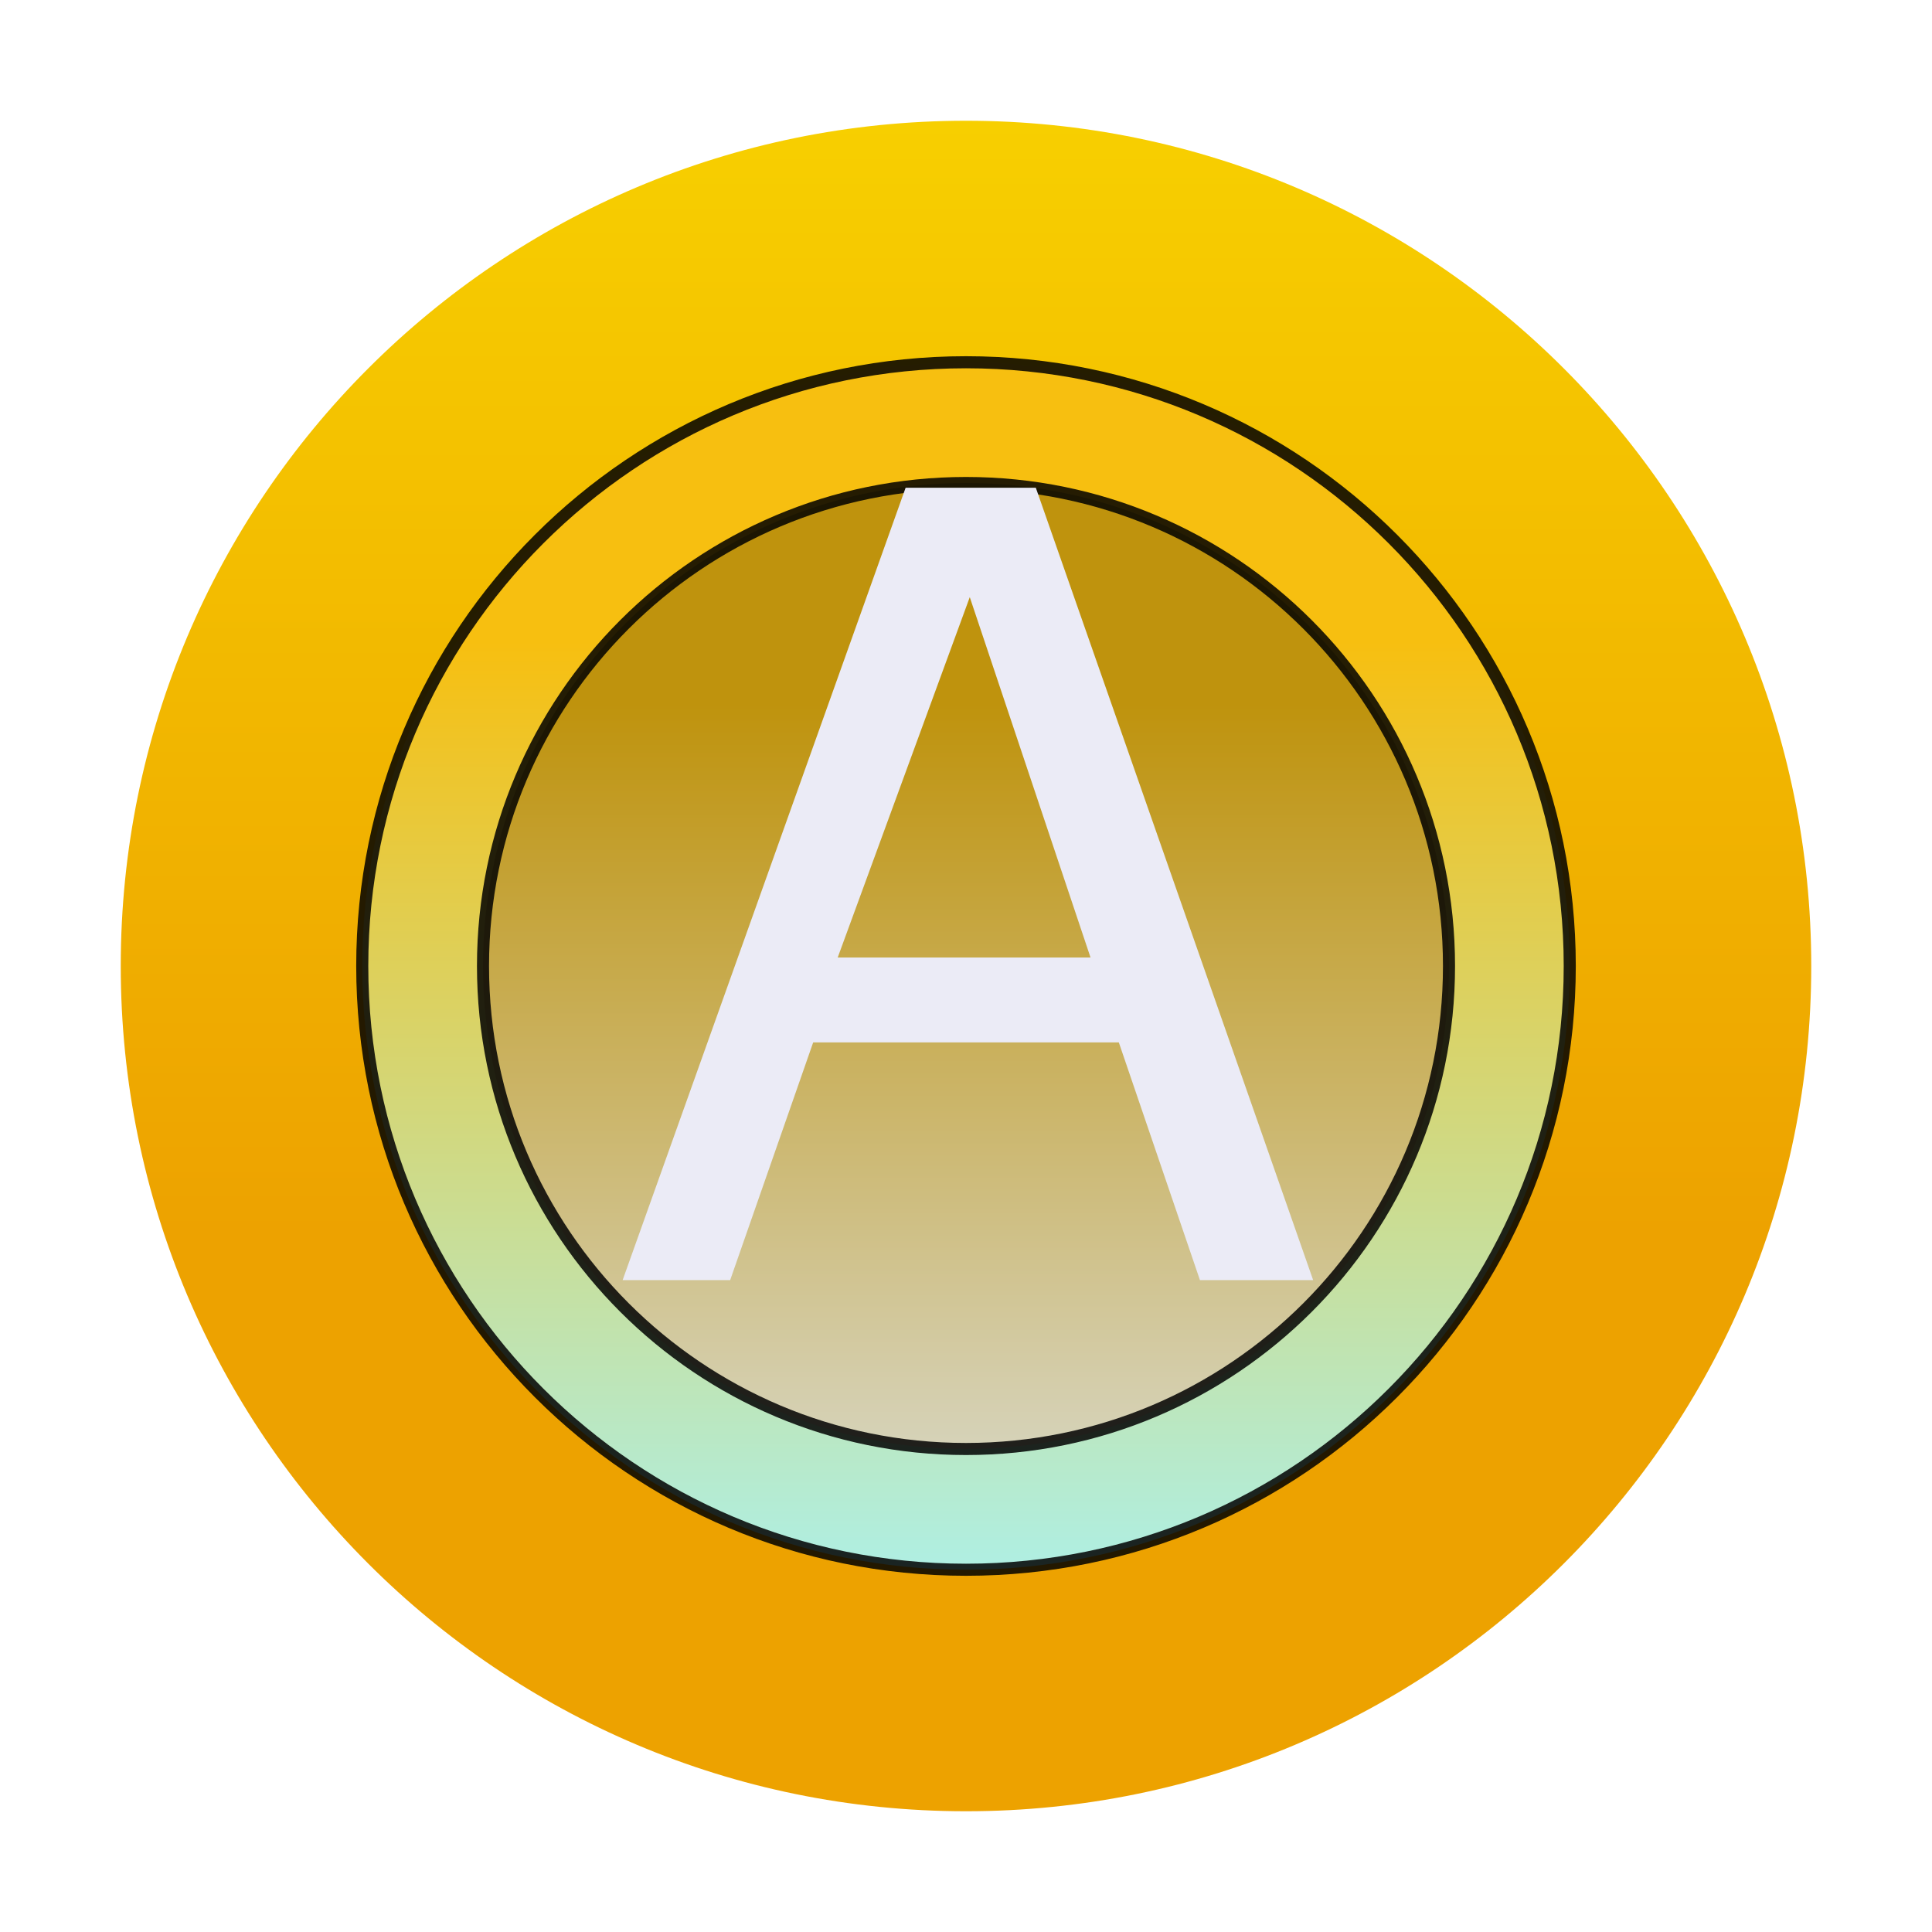
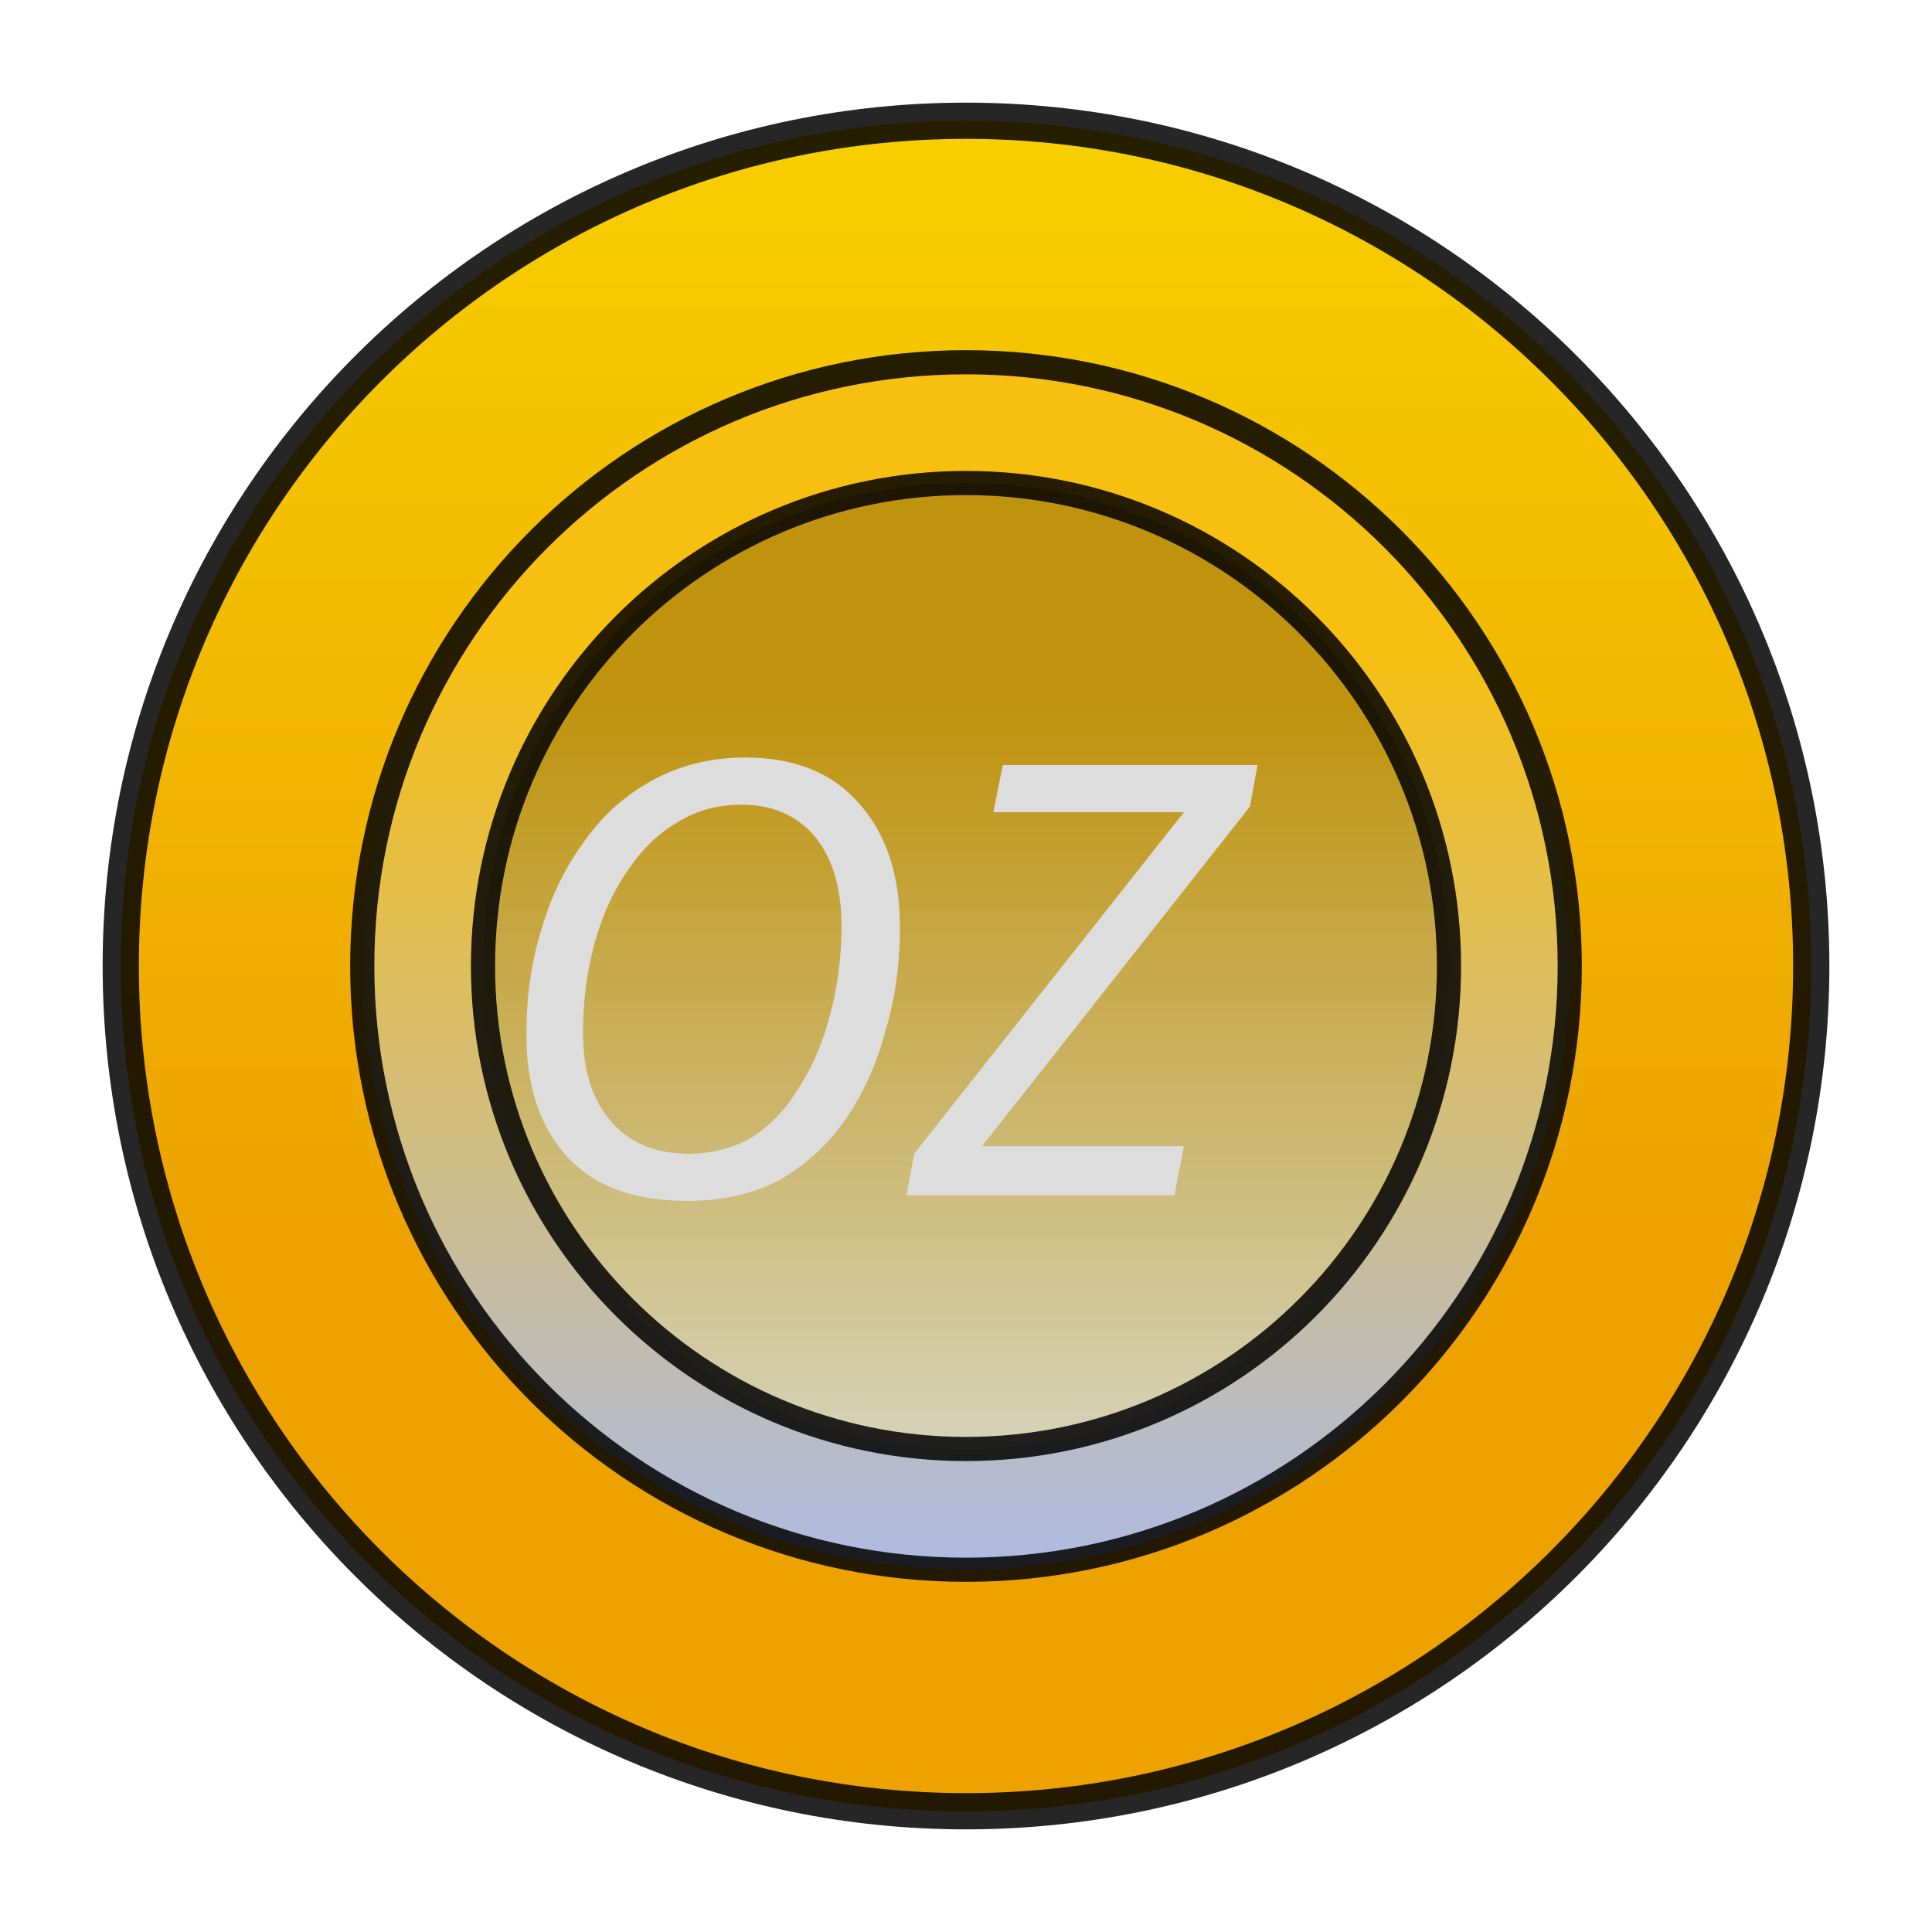
<svg xmlns="http://www.w3.org/2000/svg" width="16" height="16" viewBox="0 0 16 16">
  <defs>
    <linearGradient id="coinapluginicon-a" x1="50%" x2="50%" y1="0%" y2="65.836%">
      <stop offset="0%" stop-color="#F7CF00" />
      <stop offset="100%" stop-color="#EDA200" />
    </linearGradient>
    <linearGradient id="coinapluginicon-b" x1="50%" x2="50%" y1="23.084%" y2="100%">
      <stop offset="0%" stop-color="#F7BF10" />
-       <stop offset="100%" stop-color="#AFEFE3" />
+       <stop offset="100%" stop-color="#AFBBE3" />
    </linearGradient>
    <linearGradient id="coinapluginicon-c" x1="50%" x2="50%" y1="23.084%" y2="100%">
      <stop offset="0%" stop-color="#BF930D" />
      <stop offset="100%" stop-color="#D6D3BA" />
    </linearGradient>
  </defs>
  <g fill="none" fill-rule="evenodd">
    <rect width="16" height="16" />
-     <circle cx="8" cy="8" r="7" fill="url(#coinapluginicon-a)" fill-rule="nonzero" />
-     <circle cx="8" cy="8" r="5" fill="url(#coinapluginicon-b)" fill-rule="nonzero" stroke="#000" stroke-opacity=".85" stroke-width=".1" />
-     <circle cx="8" cy="8" r="4" fill="url(#coinapluginicon-c)" fill-rule="nonzero" stroke="#000" stroke-opacity=".85" stroke-width=".1" />
-     <text fill="#EBEBF6" font-family="Helvetica" font-size="9">
-       <tspan x="5" y="10.6">A</tspan>
+     <circle cx="8" cy="8" r="7" fill="url(#coinapluginicon-a)" fill-rule="nonzero" stroke="#000" stroke-opacity=".85" stroke-width=".3" />
+     <circle cx="8" cy="8" r="5" fill="url(#coinapluginicon-b)" fill-rule="nonzero" stroke="#000" stroke-opacity=".85" stroke-width=".2" />
+     <circle cx="8" cy="8" r="4" fill="url(#coinapluginicon-c)" fill-rule="nonzero" stroke="#000" stroke-opacity=".85" stroke-width=".2" />
+     <text fill="#DDDDDD" font-family="Gotham" font-size="5" font-style="italic">
+       <tspan x="4" y="9.9">OZ</tspan>
    </text>
  </g>
</svg>
